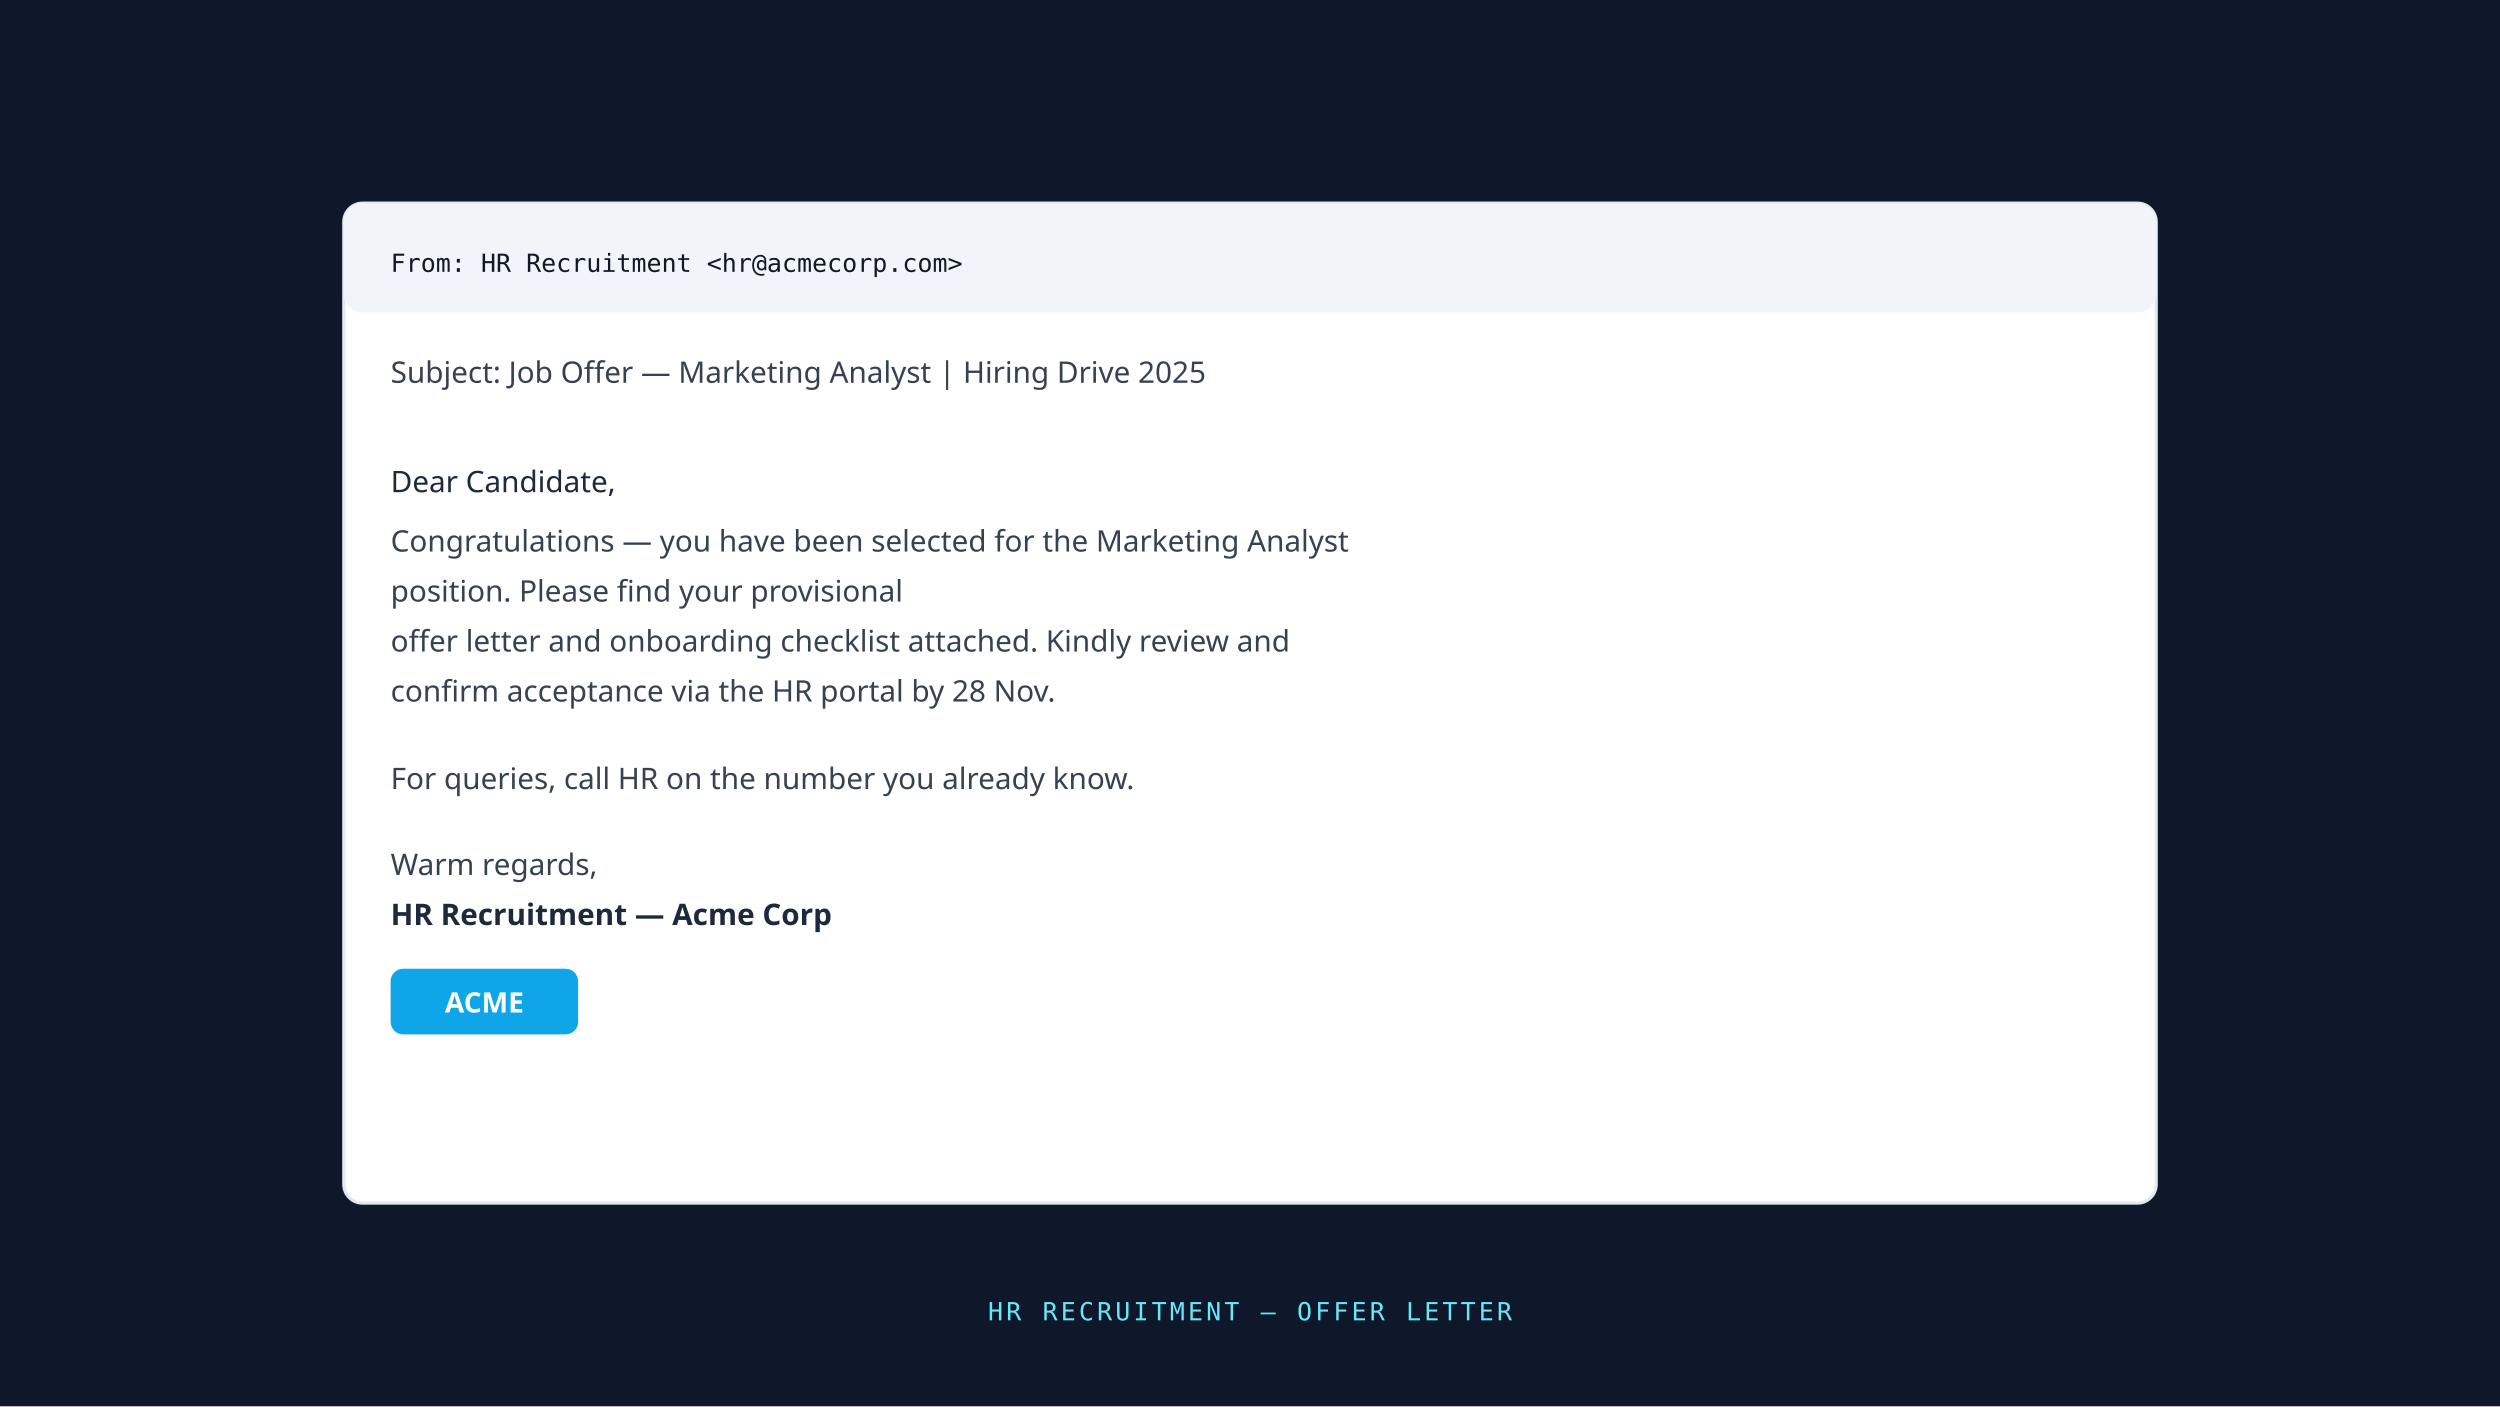
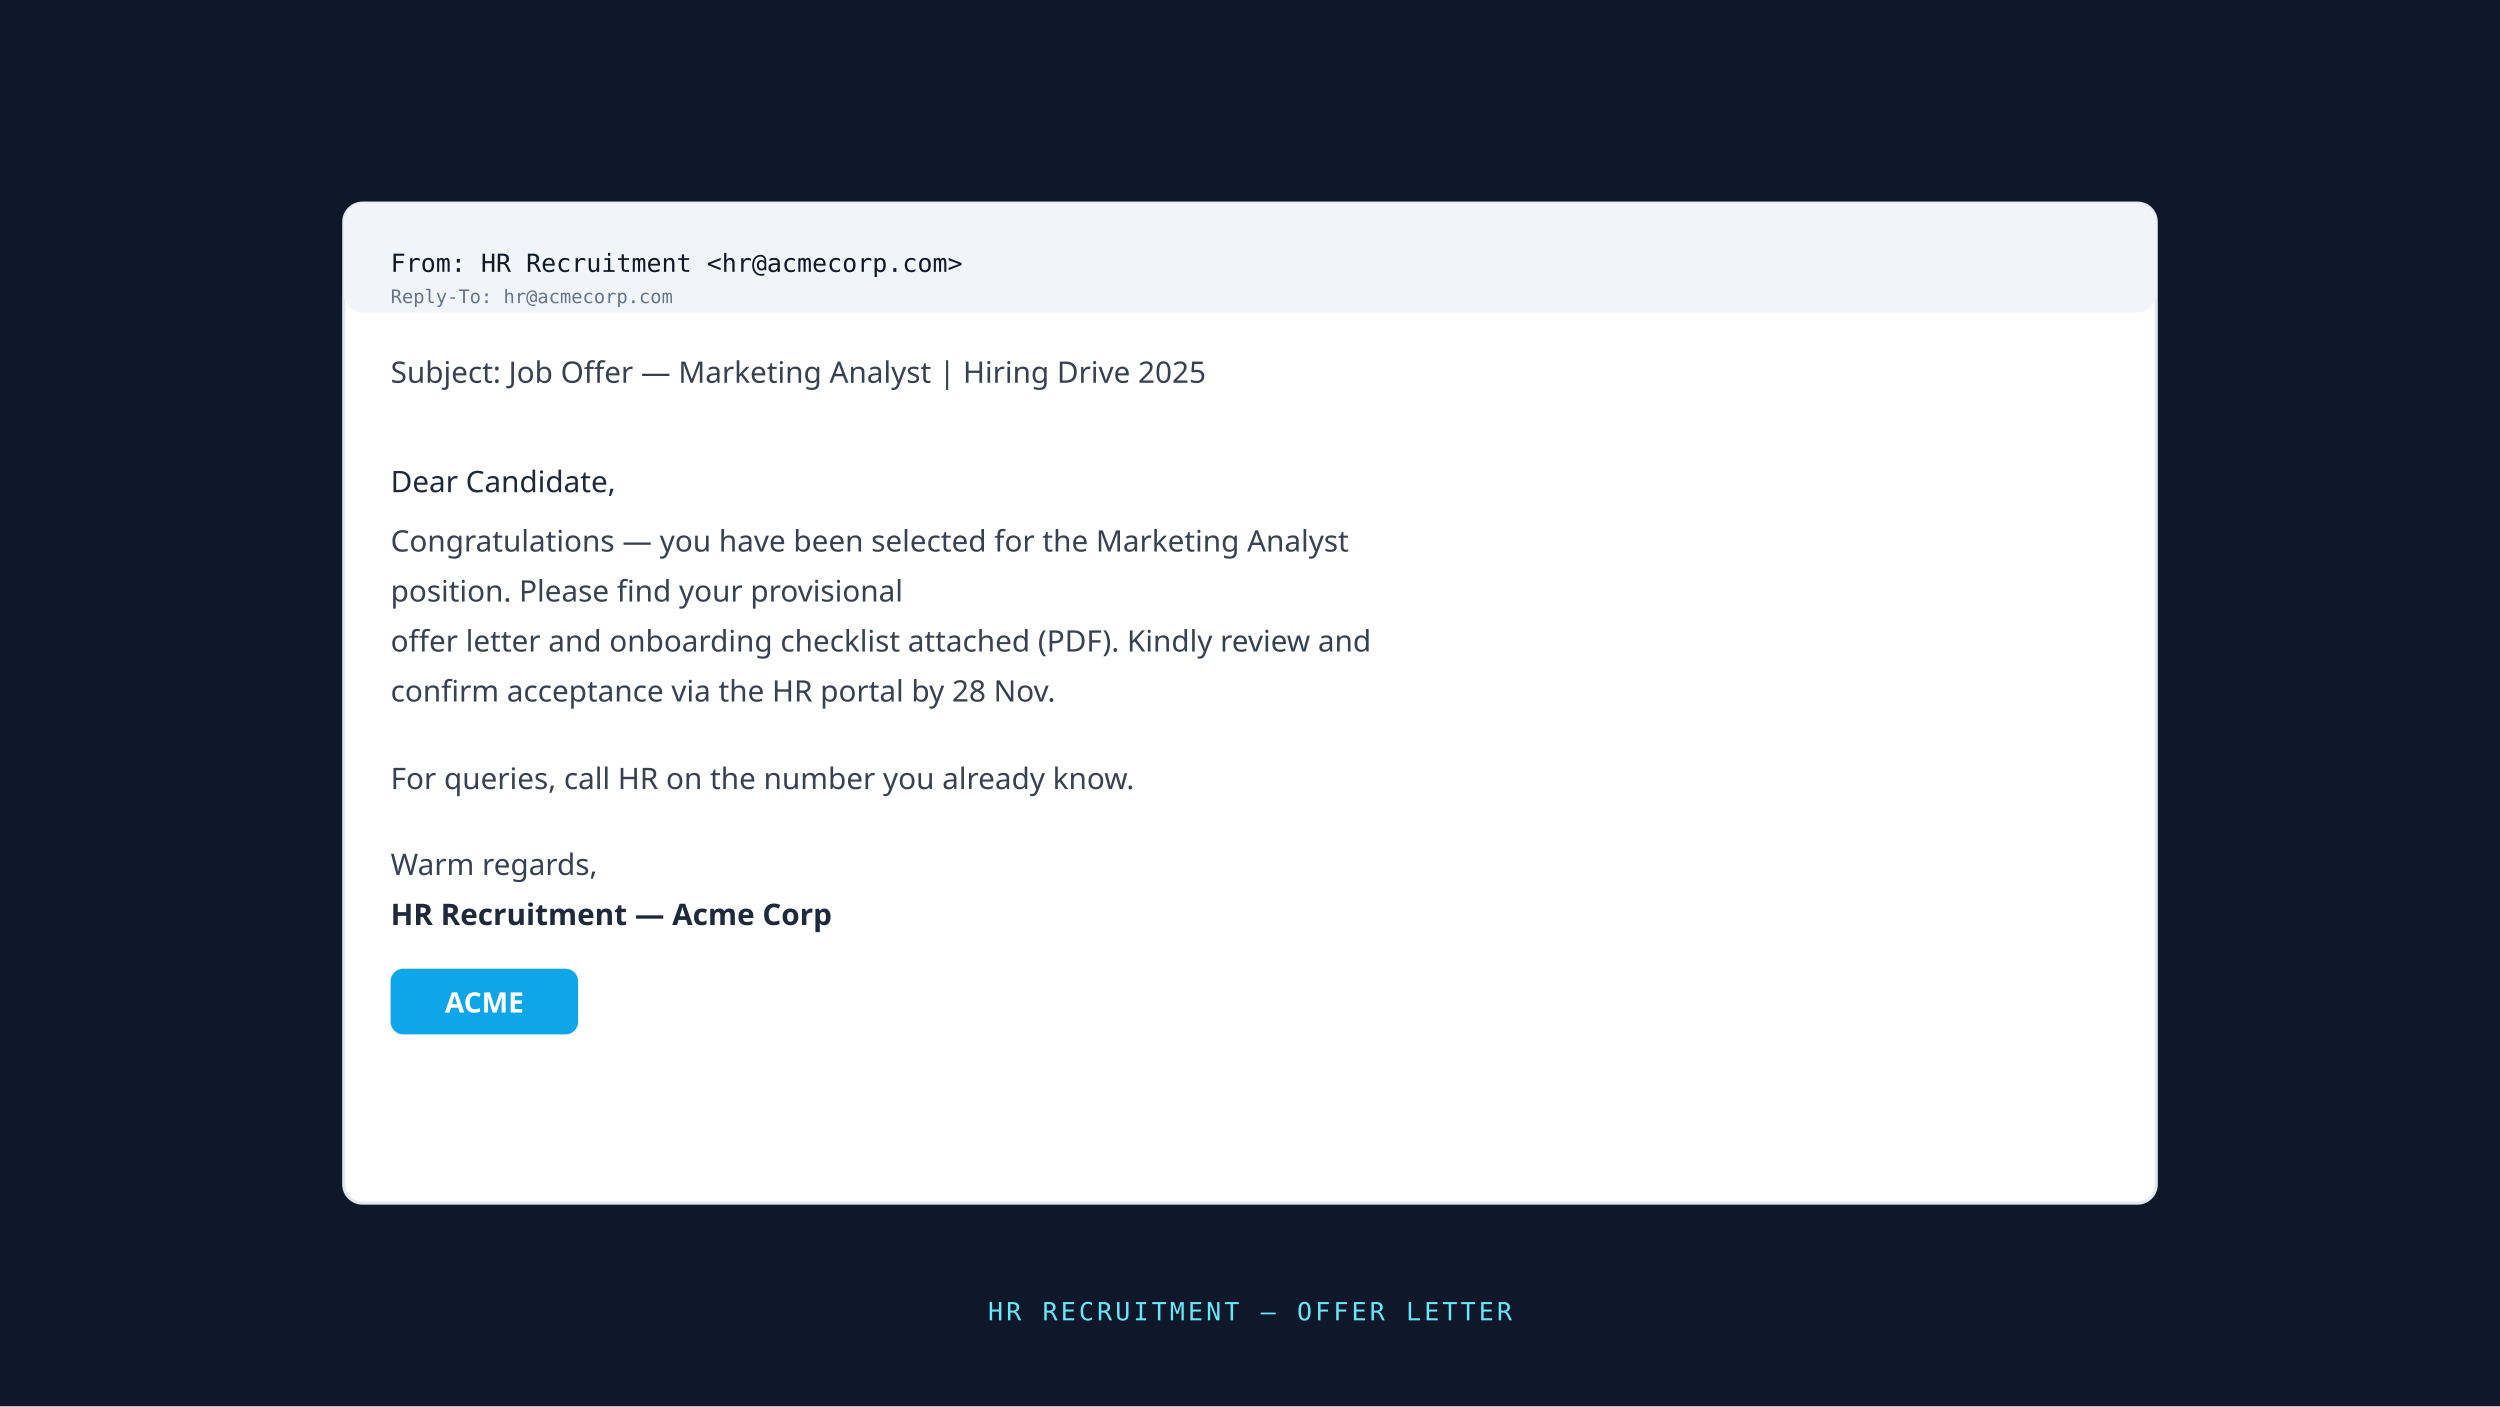
<svg xmlns="http://www.w3.org/2000/svg" viewBox="0 0 1600 900">
  <rect width="1600" height="900" fill="#0f172a" />
  <rect x="220" y="130" width="1160" height="640" rx="12" fill="#fff" stroke="#e2e8f0" stroke-width="2" />
  <rect x="220" y="130" width="1160" height="70" rx="12" fill="#f1f5f9" />
  <text x="250" y="174" font-family="Space Mono, monospace" font-size="16" fill="#111827">From: HR Recruitment &lt;hr@acmecorp.com&gt;</text>
+   <text x="250" y="194" font-family="Space Mono, monospace" font-size="12" fill="#64748b">Reply-To: hr@acmecorp.com</text>
  <text x="250" y="245" font-family="Barlow, sans-serif" font-size="19" fill="#374151">Subject: Job Offer — Marketing Analyst | Hiring Drive 2025</text>
  <text x="250" y="315" font-family="Barlow, sans-serif" font-size="19" fill="#1e293b">Dear Candidate,</text>
  <text x="250" y="353" font-family="Barlow, sans-serif" font-size="19" fill="#374151">Congratulations — you have been selected for the Marketing Analyst</text>
  <text x="250" y="385" font-family="Barlow, sans-serif" font-size="19" fill="#374151">position. Please find your provisional</text>
-   <text x="250" y="417" font-family="Barlow, sans-serif" font-size="19" fill="#374151">offer letter and onboarding checklist attached. Kindly review and</text>
+   <text x="250" y="417" font-family="Barlow, sans-serif" font-size="19" fill="#374151">offer letter and onboarding checklist attached (PDF). Kindly review and</text>
  <text x="250" y="449" font-family="Barlow, sans-serif" font-size="19" fill="#374151">confirm acceptance via the HR portal by 28 Nov.</text>
  <text x="250" y="505" font-family="Barlow, sans-serif" font-size="19" fill="#374151">For queries, call HR on the number you already know.</text>
  <text x="250" y="560" font-family="Barlow, sans-serif" font-size="19" fill="#374151">Warm regards,</text>
  <text x="250" y="592" font-family="Barlow, sans-serif" font-size="19" font-weight="700" fill="#1e293b">HR Recruitment — Acme Corp</text>
  <g transform="translate(250,620)">
    <rect x="0" y="0" width="120" height="42" rx="8" fill="#0ea5e9" />
    <text x="60" y="28" font-family="Barlow, sans-serif" font-size="18" font-weight="800" fill="#fff" text-anchor="middle">ACME</text>
  </g>
  <text x="800" y="845" font-family="Space Mono, monospace" font-size="16" fill="#67e8f9" text-anchor="middle" letter-spacing="2">HR RECRUITMENT — OFFER LETTER</text>
</svg>
